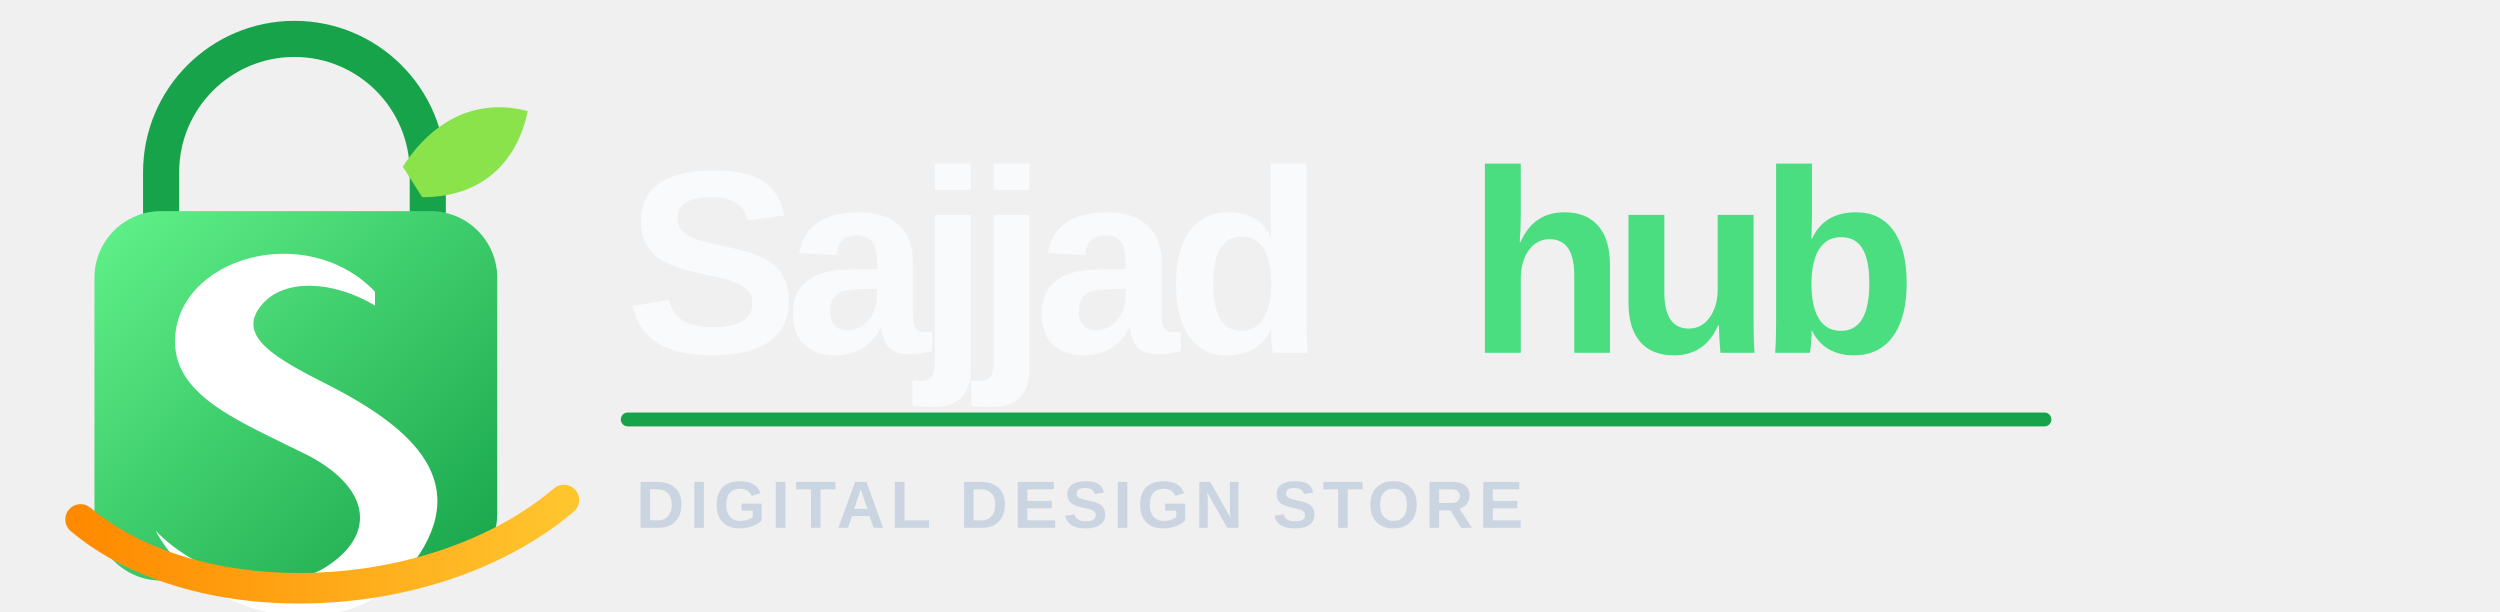
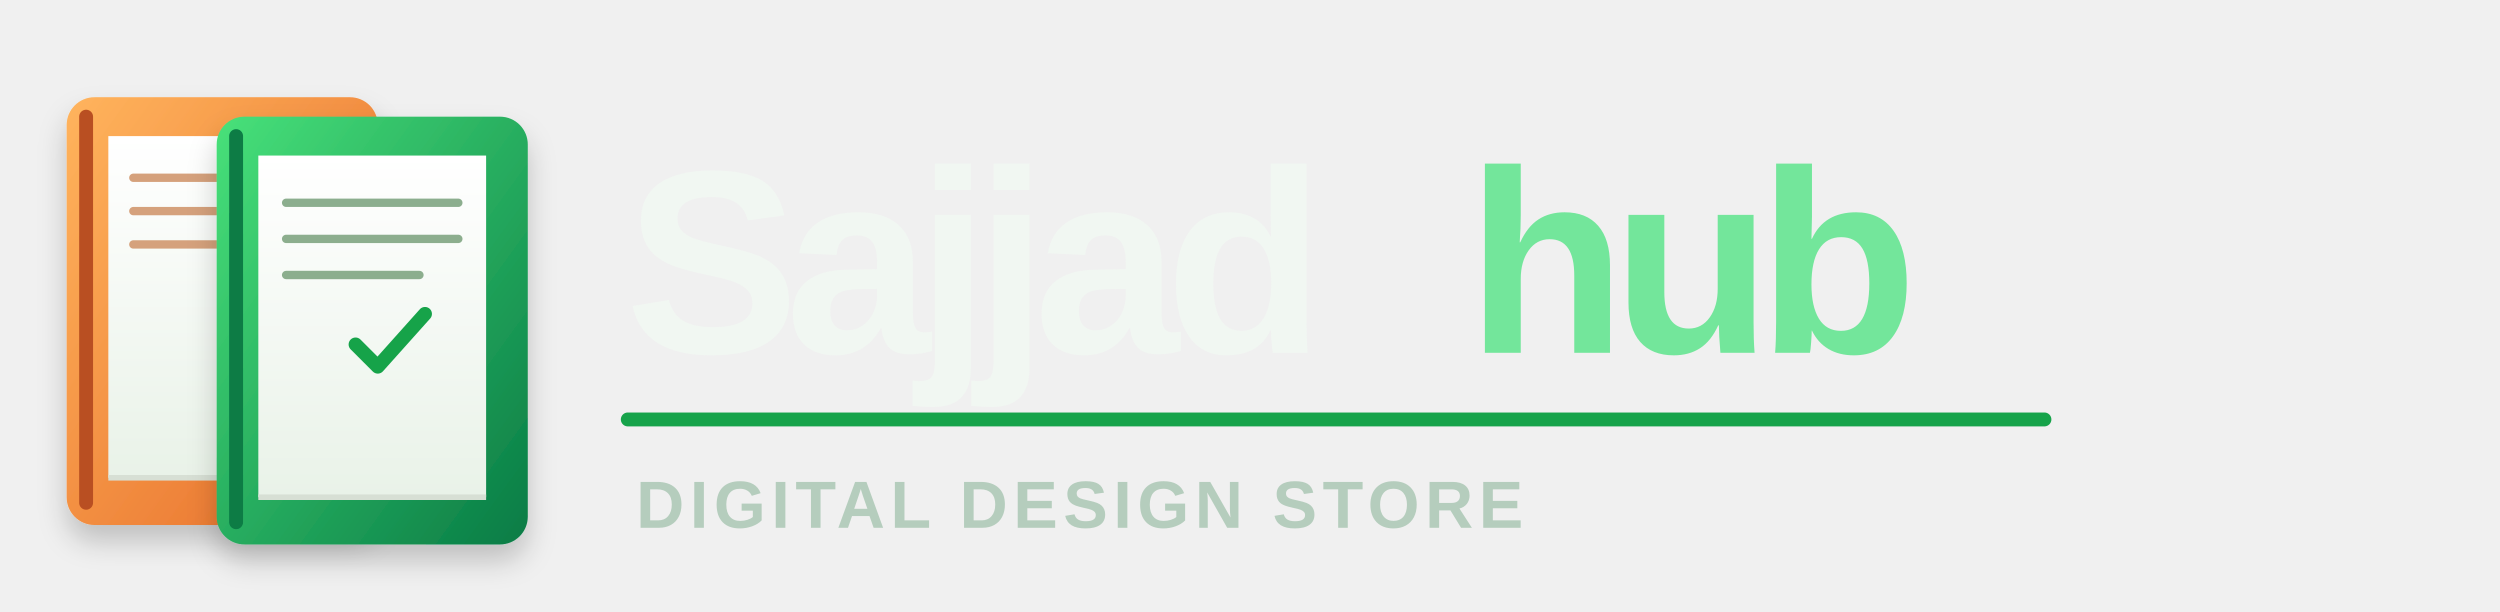
- <svg xmlns="http://www.w3.org/2000/svg" width="900" height="220" viewBox="0 0 900 220">
+ <svg xmlns="http://www.w3.org/2000/svg" width="900" height="220" viewBox="0 0 900 220" role="img" aria-labelledby="logoTitle logoDesc">
  <defs>
-     <linearGradient id="bag" x1="0" y1="0" x2="1" y2="1">
-       <stop stop-color="#62f28a" />
-       <stop offset="1" stop-color="#16a34a" />
+     <linearGradient id="backCover" x1="0" y1="0" x2="1" y2="1">
+       <stop stop-color="#ffb45d" />
+       <stop offset="1" stop-color="#e66a27" />
    </linearGradient>
-     <linearGradient id="swoosh" x1="0" y1="0" x2="1" y2="0">
-       <stop stop-color="#ff8a00" />
-       <stop offset="1" stop-color="#ffc52e" />
+     <linearGradient id="frontCover" x1="0" y1="0" x2="1" y2="1">
+       <stop stop-color="#48e17a" />
+       <stop offset="1" stop-color="#087b45" />
    </linearGradient>
+     <linearGradient id="pages" x1="0" y1="0" x2="0" y2="1">
+       <stop stop-color="#fff" />
+       <stop offset="1" stop-color="#e9f2e8" />
+     </linearGradient>
+     <filter id="bookShadow" x="-35%" y="-25%" width="180%" height="170%">
+       <feGaussianBlur in="SourceAlpha" stdDeviation="5" />
+       <feOffset dy="6" />
+       <feComponentTransfer>
+         <feFuncA type="linear" slope=".2" />
+       </feComponentTransfer>
+       <feMerge>
+         <feMergeNode />
+         <feMergeNode in="SourceGraphic" />
+       </feMerge>
+     </filter>
  </defs>
-   <g transform="translate(14 14)">
-     <path d="M44 65V48a48 48 0 0 1 96 0v17" fill="none" stroke="#16a34a" stroke-width="13" stroke-linecap="round" />
-     <rect x="20" y="62" width="145" height="133" rx="24" fill="url(#bag)" />
-     <path d="M121 91c-25-26-72-12-72 18 0 20 24 29 48 41 21 11 25 27 8 39-18 13-48 4-63-12 17 32 67 43 91 14 25-31 1-51-28-66-20-10-34-18-25-29 8-10 26-9 41 0z" fill="#fff" />
-     <path d="M15 173c43 36 128 32 174-7" fill="none" stroke="url(#swoosh)" stroke-width="11" stroke-linecap="round" />
-     <path d="M131 46c13-20 30-24 45-20-4 19-17 31-38 31" fill="#8be34c" />
+   <style>
+   .logo-book{transform-box:fill-box;transform-origin:center;transform-style:preserve-3d;filter:url(#bookShadow);will-change:transform}
+   .logo-book-back{animation:logoBookBack 5.2s ease-in-out infinite}
+   .logo-book-front{animation:logoBookFront 4.6s ease-in-out infinite}
+   @keyframes logoBookBack{0%,100%{transform:perspective(520px) rotateX(5deg) rotateY(-15deg) rotate(-11deg) translateY(0)}50%{transform:perspective(520px) rotateX(5deg) rotateY(-15deg) rotate(-11deg) translateY(-11px)}}
+   @keyframes logoBookFront{0%,100%{transform:perspective(520px) rotateX(-4deg) rotateY(13deg) rotate(8deg) translateY(0)}50%{transform:perspective(520px) rotateX(-4deg) rotateY(13deg) rotate(8deg) translateY(-14px)}}
+   @media(prefers-reduced-motion:reduce){.logo-book{animation:none!important;will-change:auto}}
+ </style>
+   <g class="logo-book logo-book-back">
+     <rect x="24" y="35" width="112" height="154" rx="10" fill="url(#backCover)" />
+     <path d="M39 49h82v123H39z" fill="url(#pages)" />
+     <path d="M48 64h62M48 76h62M48 88h49" fill="none" stroke="#d5a17b" stroke-width="3" stroke-linecap="round" />
+     <path d="M31 42v139" stroke="#b94f20" stroke-width="5" stroke-linecap="round" />
+     <path d="M39 172h82" stroke="#d7dfd4" stroke-width="2" />
  </g>
-   <text x="225" y="127" font-family="Arial,sans-serif" font-size="94" font-weight="800" letter-spacing="-5" fill="#f8fafc">Sajjad</text>
-   <text x="528" y="127" font-family="Arial,sans-serif" font-size="94" font-weight="800" letter-spacing="-5" fill="#4ade80">hub</text>
+   <g class="logo-book logo-book-front">
+     <rect x="78" y="42" width="112" height="154" rx="10" fill="url(#frontCover)" />
+     <path d="M93 56h82v123H93z" fill="url(#pages)" />
+     <path d="M103 73h62M103 86h62M103 99h48" fill="none" stroke="#8cae8e" stroke-width="3" stroke-linecap="round" />
+     <path d="M85 49v139" stroke="#087b45" stroke-width="5" stroke-linecap="round" />
+     <path d="M93 179h82" stroke="#d7dfd4" stroke-width="2" />
+     <path d="M128 124l8 8 17-19" fill="none" stroke="#16a34a" stroke-width="5" stroke-linecap="round" stroke-linejoin="round" />
+   </g>
+   <text x="225" y="127" font-family="Arial,sans-serif" font-size="94" font-weight="800" letter-spacing="-5" fill="#f1f7f2">Sajjad</text>
+   <text x="528" y="127" font-family="Arial,sans-serif" font-size="94" font-weight="800" letter-spacing="-5" fill="#73e69b">hub</text>
  <path d="M226 151h510" stroke="#16a34a" stroke-width="5" stroke-linecap="round" />
-   <text x="229" y="190" font-family="Arial,sans-serif" font-size="24" font-weight="600" letter-spacing="2" fill="#cbd5e1">DIGITAL DESIGN STORE</text>
+   <text x="229" y="190" font-family="Arial,sans-serif" font-size="24" font-weight="600" letter-spacing="2" fill="#b5cdbd">DIGITAL DESIGN STORE</text>
</svg>
